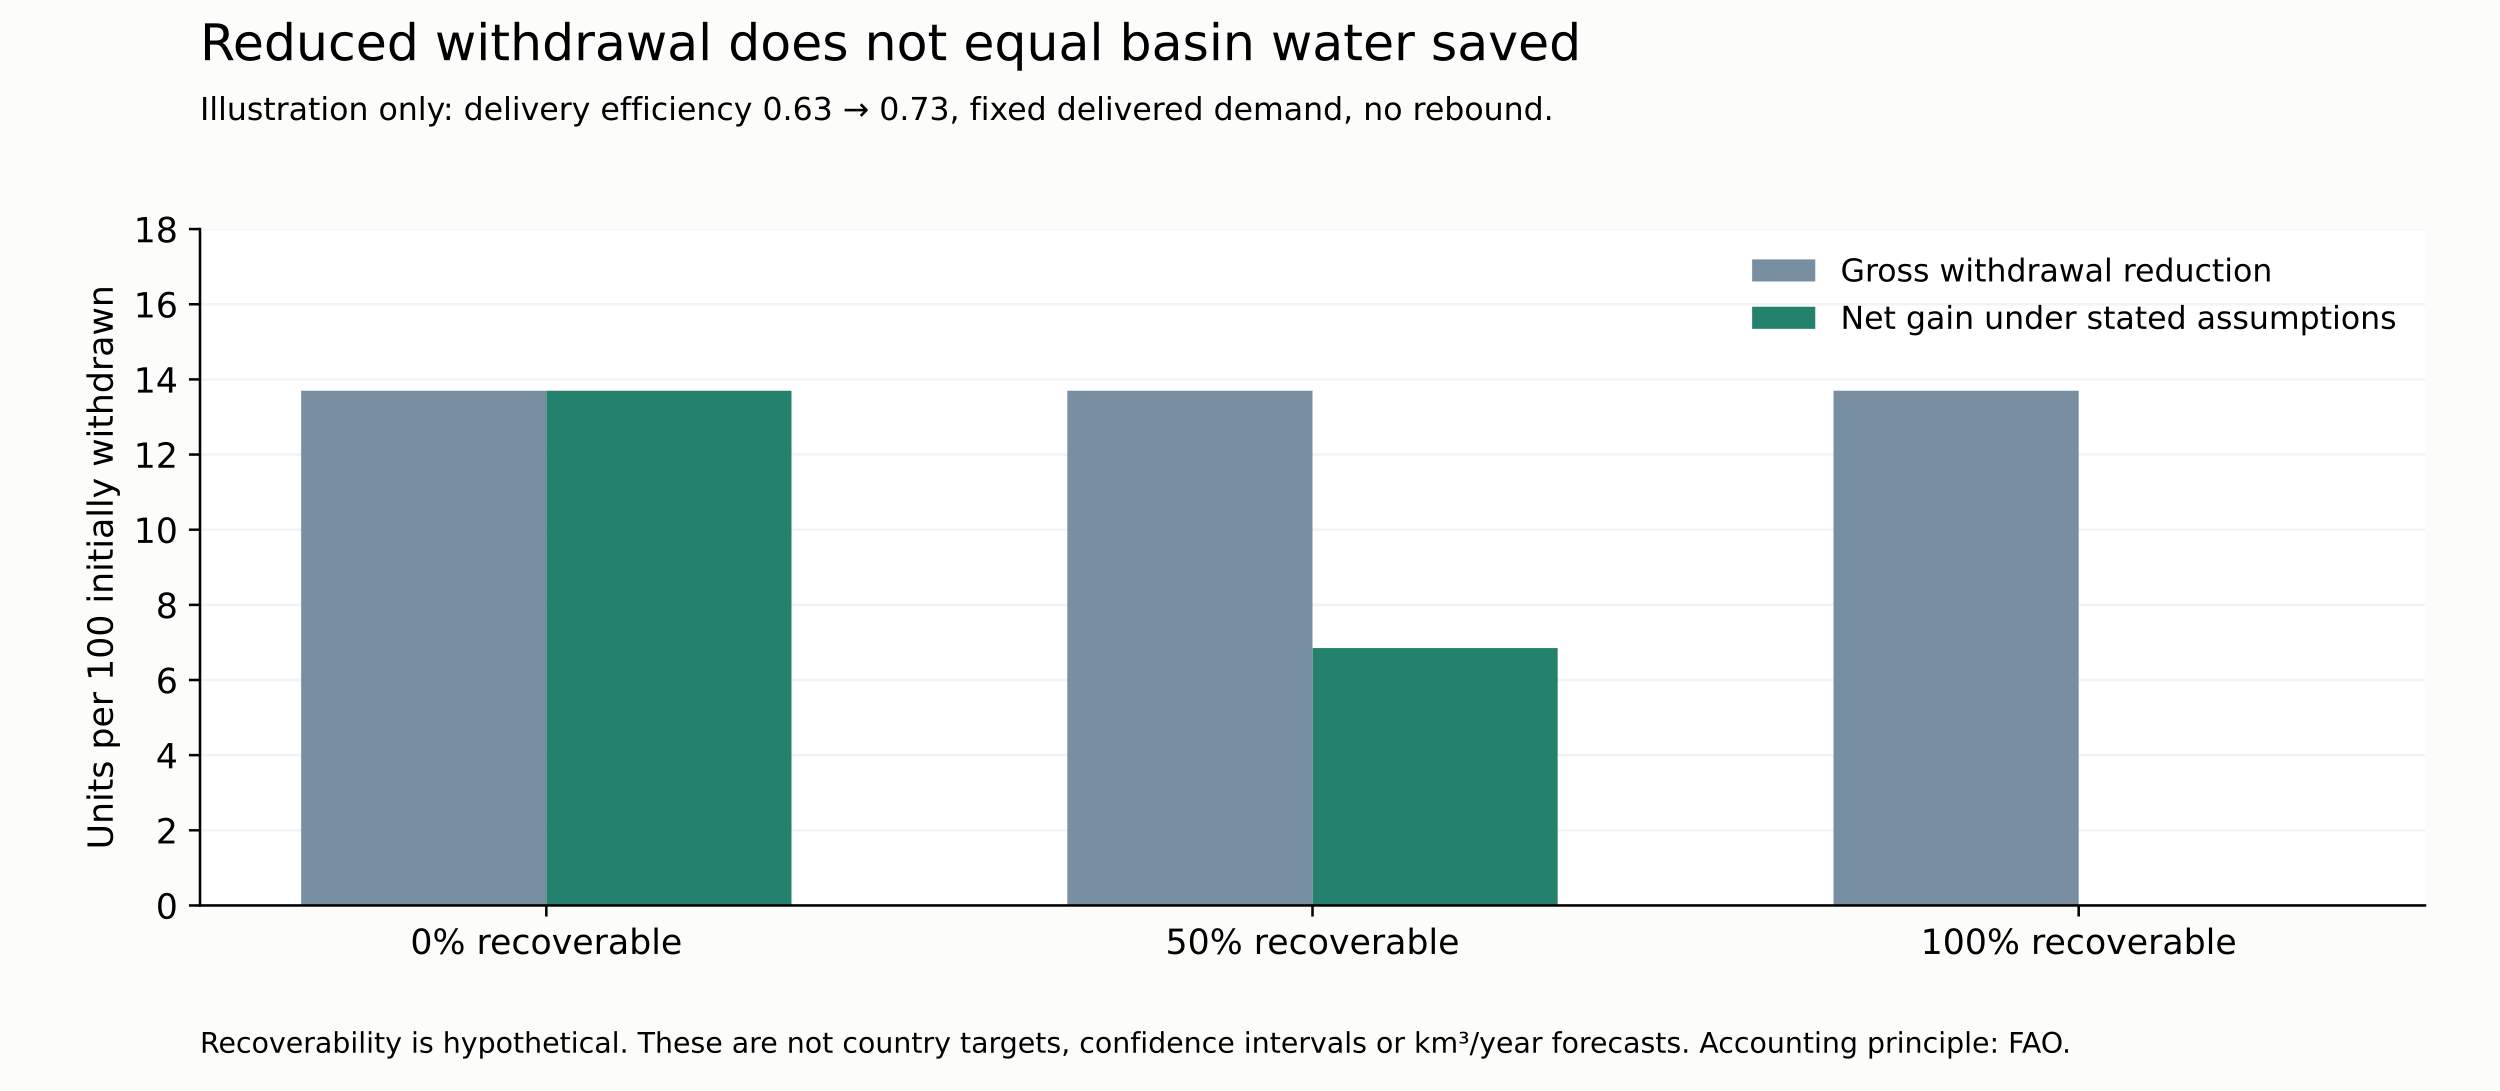
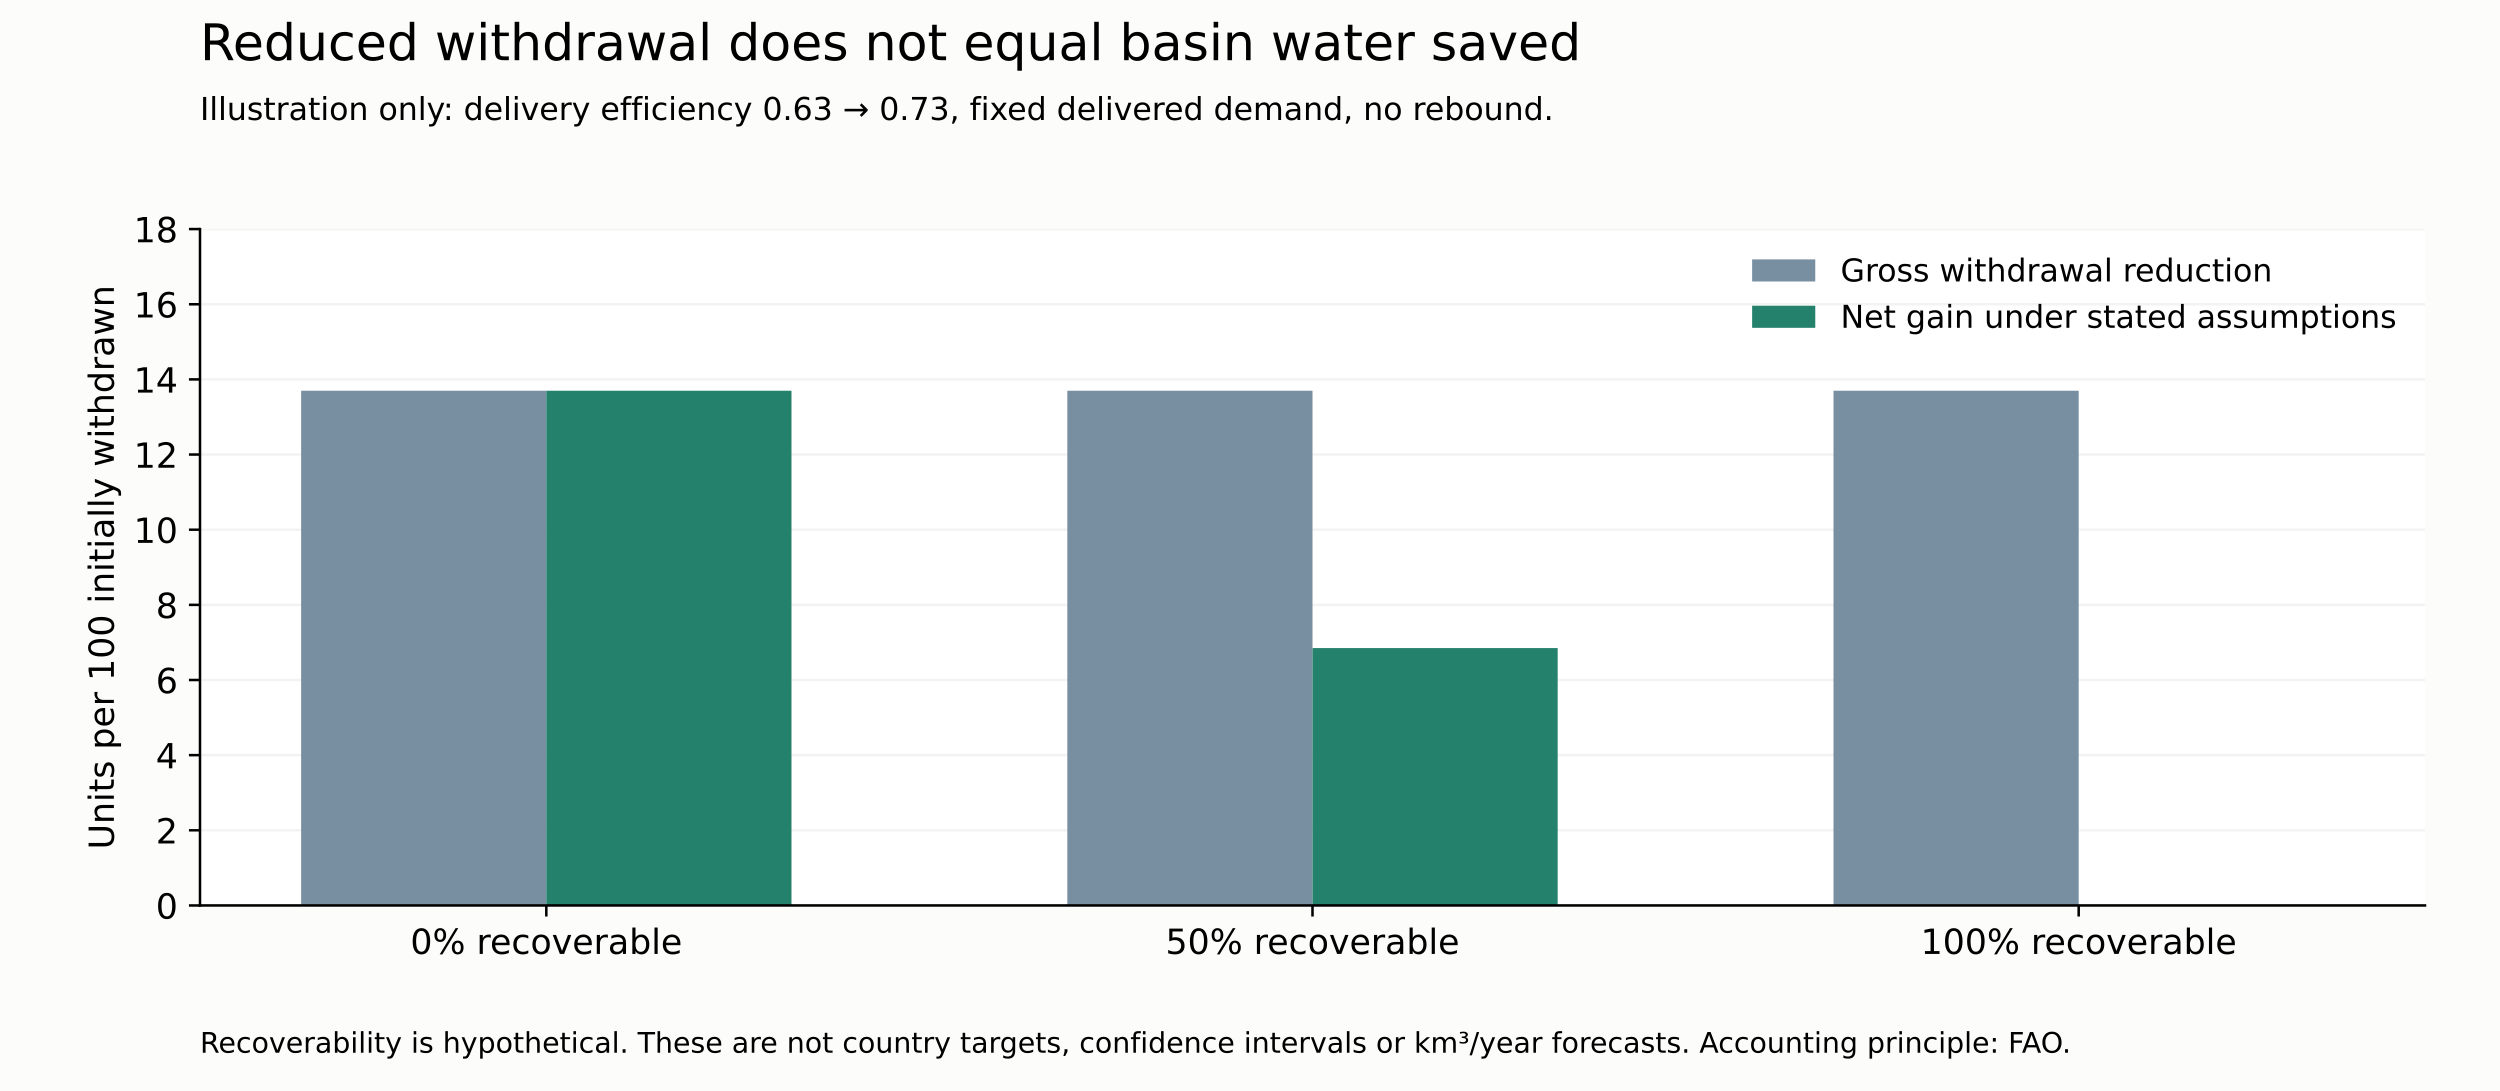
<svg xmlns="http://www.w3.org/2000/svg" xmlns:xlink="http://www.w3.org/1999/xlink" width="792pt" height="345.6pt" viewBox="0 0 792 345.6" version="1.1">
  <defs>
    <style type="text/css">*{stroke-linejoin: round; stroke-linecap: butt}</style>
  </defs>
  <g id="figure_1">
    <g id="patch_1">
      <path d="M 0 345.6  L 792 345.6  L 792 0  L 0 0  z " style="fill: #fcfcfa" />
    </g>
    <g id="axes_1">
      <g id="patch_2">
        <path d="M 63.36 286.848  L 768.24 286.848  L 768.24 72.576  L 63.36 72.576  z " style="fill: #ffffff" />
      </g>
      <g id="matplotlib.axis_1">
        <g id="xtick_1">
          <g id="line2d_1">
            <defs>
              <path id="ma40e6b1be5" d="M 0 0  L 0 3.5  " style="stroke: #000000; stroke-width: 0.8" />
            </defs>
            <g>
              <use xlink:href="#ma40e6b1be5" x="173.073" y="286.848" style="stroke: #000000; stroke-width: 0.8" />
            </g>
          </g>
          <g id="text_1">
            <text style="font-size: 11px; font-family: 'DejaVu Sans'; text-anchor: middle" x="173.073" y="302.206" transform="rotate(-0 173.0727 302.2063)">0% recoverable</text>
          </g>
        </g>
        <g id="xtick_2">
          <g id="line2d_2">
            <g>
              <use xlink:href="#ma40e6b1be5" x="415.8" y="286.848" style="stroke: #000000; stroke-width: 0.8" />
            </g>
          </g>
          <g id="text_2">
            <text style="font-size: 11px; font-family: 'DejaVu Sans'; text-anchor: middle" x="415.8" y="302.206" transform="rotate(-0 415.8 302.2063)">50% recoverable</text>
          </g>
        </g>
        <g id="xtick_3">
          <g id="line2d_3">
            <g>
              <use xlink:href="#ma40e6b1be5" x="658.527" y="286.848" style="stroke: #000000; stroke-width: 0.8" />
            </g>
          </g>
          <g id="text_3">
            <text style="font-size: 11px; font-family: 'DejaVu Sans'; text-anchor: middle" x="658.527" y="302.206" transform="rotate(-0 658.5273 302.2063)">100% recoverable</text>
          </g>
        </g>
      </g>
      <g id="matplotlib.axis_2">
        <g id="ytick_1">
          <g id="line2d_4">
-             <path d="M 63.36 286.848  L 768.24 286.848  " clip-path="url(#p2fe57e71ef)" style="fill: none; stroke: #b0b0b0; stroke-opacity: 0.15; stroke-width: 0.8; stroke-linecap: square" />
+             <path d="M 63.36 286.848  L 768.24 286.848  " clip-path="url(#pd320a5c50b)" style="fill: none; stroke: #b0b0b0; stroke-opacity: 0.15; stroke-width: 0.8; stroke-linecap: square" />
          </g>
          <g id="line2d_5">
            <defs>
              <path id="md8d82b8edd" d="M 0 0  L -3.5 0  " style="stroke: #000000; stroke-width: 0.8" />
            </defs>
            <g>
              <use xlink:href="#md8d82b8edd" x="63.36" y="286.848" style="stroke: #000000; stroke-width: 0.8" />
            </g>
          </g>
          <g id="text_4">
-             <text style="font-size: 11px; font-family: 'DejaVu Sans'; text-anchor: end" x="56.36" y="291.027" transform="rotate(-0 56.36 291.0267)">0</text>
+             <text style="font-size: 11px; font-family: 'DejaVu Sans'; text-anchor: end" x="56.36" y="291.027" transform="rotate(-0 56.36 291.0271)">0</text>
          </g>
        </g>
        <g id="ytick_2">
          <g id="line2d_6">
-             <path d="M 63.36 263.04  L 768.24 263.04  " clip-path="url(#p2fe57e71ef)" style="fill: none; stroke: #b0b0b0; stroke-opacity: 0.15; stroke-width: 0.8; stroke-linecap: square" />
+             <path d="M 63.36 263.04  L 768.24 263.04  " clip-path="url(#pd320a5c50b)" style="fill: none; stroke: #b0b0b0; stroke-opacity: 0.15; stroke-width: 0.8; stroke-linecap: square" />
          </g>
          <g id="line2d_7">
            <g>
              <use xlink:href="#md8d82b8edd" x="63.36" y="263.04" style="stroke: #000000; stroke-width: 0.8" />
            </g>
          </g>
          <g id="text_5">
-             <text style="font-size: 11px; font-family: 'DejaVu Sans'; text-anchor: end" x="56.36" y="267.219" transform="rotate(-0 56.36 267.2187)">2</text>
+             <text style="font-size: 11px; font-family: 'DejaVu Sans'; text-anchor: end" x="56.36" y="267.219" transform="rotate(-0 56.36 267.2191)">2</text>
          </g>
        </g>
        <g id="ytick_3">
          <g id="line2d_8">
-             <path d="M 63.36 239.232  L 768.24 239.232  " clip-path="url(#p2fe57e71ef)" style="fill: none; stroke: #b0b0b0; stroke-opacity: 0.15; stroke-width: 0.8; stroke-linecap: square" />
+             <path d="M 63.36 239.232  L 768.24 239.232  " clip-path="url(#pd320a5c50b)" style="fill: none; stroke: #b0b0b0; stroke-opacity: 0.15; stroke-width: 0.8; stroke-linecap: square" />
          </g>
          <g id="line2d_9">
            <g>
              <use xlink:href="#md8d82b8edd" x="63.36" y="239.232" style="stroke: #000000; stroke-width: 0.8" />
            </g>
          </g>
          <g id="text_6">
-             <text style="font-size: 11px; font-family: 'DejaVu Sans'; text-anchor: end" x="56.36" y="243.411" transform="rotate(-0 56.36 243.4107)">4</text>
+             <text style="font-size: 11px; font-family: 'DejaVu Sans'; text-anchor: end" x="56.36" y="243.411" transform="rotate(-0 56.36 243.4111)">4</text>
          </g>
        </g>
        <g id="ytick_4">
          <g id="line2d_10">
-             <path d="M 63.36 215.424  L 768.24 215.424  " clip-path="url(#p2fe57e71ef)" style="fill: none; stroke: #b0b0b0; stroke-opacity: 0.15; stroke-width: 0.8; stroke-linecap: square" />
+             <path d="M 63.36 215.424  L 768.24 215.424  " clip-path="url(#pd320a5c50b)" style="fill: none; stroke: #b0b0b0; stroke-opacity: 0.15; stroke-width: 0.8; stroke-linecap: square" />
          </g>
          <g id="line2d_11">
            <g>
              <use xlink:href="#md8d82b8edd" x="63.36" y="215.424" style="stroke: #000000; stroke-width: 0.8" />
            </g>
          </g>
          <g id="text_7">
-             <text style="font-size: 11px; font-family: 'DejaVu Sans'; text-anchor: end" x="56.36" y="219.603" transform="rotate(-0 56.36 219.6027)">6</text>
+             <text style="font-size: 11px; font-family: 'DejaVu Sans'; text-anchor: end" x="56.36" y="219.603" transform="rotate(-0 56.36 219.6031)">6</text>
          </g>
        </g>
        <g id="ytick_5">
          <g id="line2d_12">
-             <path d="M 63.36 191.616  L 768.24 191.616  " clip-path="url(#p2fe57e71ef)" style="fill: none; stroke: #b0b0b0; stroke-opacity: 0.15; stroke-width: 0.8; stroke-linecap: square" />
+             <path d="M 63.36 191.616  L 768.24 191.616  " clip-path="url(#pd320a5c50b)" style="fill: none; stroke: #b0b0b0; stroke-opacity: 0.15; stroke-width: 0.8; stroke-linecap: square" />
          </g>
          <g id="line2d_13">
            <g>
              <use xlink:href="#md8d82b8edd" x="63.36" y="191.616" style="stroke: #000000; stroke-width: 0.8" />
            </g>
          </g>
          <g id="text_8">
-             <text style="font-size: 11px; font-family: 'DejaVu Sans'; text-anchor: end" x="56.36" y="195.795" transform="rotate(-0 56.36 195.7947)">8</text>
+             <text style="font-size: 11px; font-family: 'DejaVu Sans'; text-anchor: end" x="56.36" y="195.795" transform="rotate(-0 56.36 195.7951)">8</text>
          </g>
        </g>
        <g id="ytick_6">
          <g id="line2d_14">
-             <path d="M 63.36 167.808  L 768.24 167.808  " clip-path="url(#p2fe57e71ef)" style="fill: none; stroke: #b0b0b0; stroke-opacity: 0.15; stroke-width: 0.8; stroke-linecap: square" />
+             <path d="M 63.36 167.808  L 768.24 167.808  " clip-path="url(#pd320a5c50b)" style="fill: none; stroke: #b0b0b0; stroke-opacity: 0.15; stroke-width: 0.8; stroke-linecap: square" />
          </g>
          <g id="line2d_15">
            <g>
              <use xlink:href="#md8d82b8edd" x="63.36" y="167.808" style="stroke: #000000; stroke-width: 0.8" />
            </g>
          </g>
          <g id="text_9">
-             <text style="font-size: 11px; font-family: 'DejaVu Sans'; text-anchor: end" x="56.36" y="171.987" transform="rotate(-0 56.36 171.9867)">10</text>
+             <text style="font-size: 11px; font-family: 'DejaVu Sans'; text-anchor: end" x="56.36" y="171.987" transform="rotate(-0 56.36 171.9871)">10</text>
          </g>
        </g>
        <g id="ytick_7">
          <g id="line2d_16">
-             <path d="M 63.36 144  L 768.24 144  " clip-path="url(#p2fe57e71ef)" style="fill: none; stroke: #b0b0b0; stroke-opacity: 0.15; stroke-width: 0.8; stroke-linecap: square" />
+             <path d="M 63.36 144  L 768.24 144  " clip-path="url(#pd320a5c50b)" style="fill: none; stroke: #b0b0b0; stroke-opacity: 0.15; stroke-width: 0.8; stroke-linecap: square" />
          </g>
          <g id="line2d_17">
            <g>
              <use xlink:href="#md8d82b8edd" x="63.36" y="144" style="stroke: #000000; stroke-width: 0.8" />
            </g>
          </g>
          <g id="text_10">
-             <text style="font-size: 11px; font-family: 'DejaVu Sans'; text-anchor: end" x="56.36" y="148.179" transform="rotate(-0 56.36 148.1787)">12</text>
+             <text style="font-size: 11px; font-family: 'DejaVu Sans'; text-anchor: end" x="56.36" y="148.179" transform="rotate(-0 56.36 148.1791)">12</text>
          </g>
        </g>
        <g id="ytick_8">
          <g id="line2d_18">
-             <path d="M 63.36 120.192  L 768.24 120.192  " clip-path="url(#p2fe57e71ef)" style="fill: none; stroke: #b0b0b0; stroke-opacity: 0.15; stroke-width: 0.8; stroke-linecap: square" />
+             <path d="M 63.36 120.192  L 768.24 120.192  " clip-path="url(#pd320a5c50b)" style="fill: none; stroke: #b0b0b0; stroke-opacity: 0.15; stroke-width: 0.8; stroke-linecap: square" />
          </g>
          <g id="line2d_19">
            <g>
              <use xlink:href="#md8d82b8edd" x="63.36" y="120.192" style="stroke: #000000; stroke-width: 0.8" />
            </g>
          </g>
          <g id="text_11">
-             <text style="font-size: 11px; font-family: 'DejaVu Sans'; text-anchor: end" x="56.36" y="124.371" transform="rotate(-0 56.36 124.3707)">14</text>
+             <text style="font-size: 11px; font-family: 'DejaVu Sans'; text-anchor: end" x="56.36" y="124.371" transform="rotate(-0 56.36 124.3711)">14</text>
          </g>
        </g>
        <g id="ytick_9">
          <g id="line2d_20">
-             <path d="M 63.36 96.384  L 768.24 96.384  " clip-path="url(#p2fe57e71ef)" style="fill: none; stroke: #b0b0b0; stroke-opacity: 0.15; stroke-width: 0.8; stroke-linecap: square" />
+             <path d="M 63.36 96.384  L 768.24 96.384  " clip-path="url(#pd320a5c50b)" style="fill: none; stroke: #b0b0b0; stroke-opacity: 0.15; stroke-width: 0.8; stroke-linecap: square" />
          </g>
          <g id="line2d_21">
            <g>
              <use xlink:href="#md8d82b8edd" x="63.36" y="96.384" style="stroke: #000000; stroke-width: 0.8" />
            </g>
          </g>
          <g id="text_12">
-             <text style="font-size: 11px; font-family: 'DejaVu Sans'; text-anchor: end" x="56.36" y="100.563" transform="rotate(-0 56.36 100.5627)">16</text>
+             <text style="font-size: 11px; font-family: 'DejaVu Sans'; text-anchor: end" x="56.36" y="100.563" transform="rotate(-0 56.36 100.5631)">16</text>
          </g>
        </g>
        <g id="ytick_10">
          <g id="line2d_22">
-             <path d="M 63.36 72.576  L 768.24 72.576  " clip-path="url(#p2fe57e71ef)" style="fill: none; stroke: #b0b0b0; stroke-opacity: 0.15; stroke-width: 0.8; stroke-linecap: square" />
+             <path d="M 63.36 72.576  L 768.24 72.576  " clip-path="url(#pd320a5c50b)" style="fill: none; stroke: #b0b0b0; stroke-opacity: 0.15; stroke-width: 0.8; stroke-linecap: square" />
          </g>
          <g id="line2d_23">
            <g>
              <use xlink:href="#md8d82b8edd" x="63.36" y="72.576" style="stroke: #000000; stroke-width: 0.8" />
            </g>
          </g>
          <g id="text_13">
-             <text style="font-size: 11px; font-family: 'DejaVu Sans'; text-anchor: end" x="56.36" y="76.755" transform="rotate(-0 56.36 76.75471)">18</text>
+             <text style="font-size: 11px; font-family: 'DejaVu Sans'; text-anchor: end" x="56.36" y="76.755" transform="rotate(-0 56.36 76.75514)">18</text>
          </g>
        </g>
        <g id="text_14">
-           <text style="font-size: 11px; font-family: 'DejaVu Sans'; text-anchor: middle" x="35.72" y="179.712" transform="rotate(-90 35.71992 179.712)">Units per 100 initially withdrawn</text>
+           <text style="font-size: 11px; font-family: 'DejaVu Sans'; text-anchor: middle" x="36.075" y="179.712" transform="rotate(-90 36.07484 179.712)">Units per 100 initially withdrawn</text>
        </g>
      </g>
      <g id="patch_3">
-         <path d="M 95.4 286.848  L 173.073 286.848  L 173.073 123.78  L 95.4 123.78  z " clip-path="url(#p2fe57e71ef)" style="fill: #788fa2" />
+         <path d="M 95.4 286.848  L 173.073 286.848  L 173.073 123.78  L 95.4 123.78  z " clip-path="url(#pd320a5c50b)" style="fill: #788fa2" />
      </g>
      <g id="patch_4">
-         <path d="M 338.127 286.848  L 415.8 286.848  L 415.8 123.78  L 338.127 123.78  z " clip-path="url(#p2fe57e71ef)" style="fill: #788fa2" />
+         <path d="M 338.127 286.848  L 415.8 286.848  L 415.8 123.78  L 338.127 123.78  z " clip-path="url(#pd320a5c50b)" style="fill: #788fa2" />
      </g>
      <g id="patch_5">
-         <path d="M 580.855 286.848  L 658.527 286.848  L 658.527 123.78  L 580.855 123.78  z " clip-path="url(#p2fe57e71ef)" style="fill: #788fa2" />
+         <path d="M 580.855 286.848  L 658.527 286.848  L 658.527 123.78  L 580.855 123.78  z " clip-path="url(#pd320a5c50b)" style="fill: #788fa2" />
      </g>
      <g id="patch_6">
-         <path d="M 173.073 286.848  L 250.745 286.848  L 250.745 123.78  L 173.073 123.78  z " clip-path="url(#p2fe57e71ef)" style="fill: #24816b" />
+         <path d="M 173.073 286.848  L 250.745 286.848  L 250.745 123.78  L 173.073 123.78  z " clip-path="url(#pd320a5c50b)" style="fill: #24816b" />
      </g>
      <g id="patch_7">
-         <path d="M 415.8 286.848  L 493.473 286.848  L 493.473 205.314  L 415.8 205.314  z " clip-path="url(#p2fe57e71ef)" style="fill: #24816b" />
+         <path d="M 415.8 286.848  L 493.473 286.848  L 493.473 205.314  L 415.8 205.314  z " clip-path="url(#pd320a5c50b)" style="fill: #24816b" />
      </g>
      <g id="patch_8">
-         <path d="M 658.527 286.848  L 736.2 286.848  L 736.2 286.848  L 658.527 286.848  z " clip-path="url(#p2fe57e71ef)" style="fill: #24816b" />
+         <path d="M 658.527 286.848  L 736.2 286.848  L 736.2 286.848  L 658.527 286.848  z " clip-path="url(#pd320a5c50b)" style="fill: #24816b" />
      </g>
      <g id="patch_9">
        <path d="M 63.36 286.848  L 63.36 72.576  " style="fill: none; stroke: #000000; stroke-width: 0.8; stroke-linejoin: miter; stroke-linecap: square" />
      </g>
      <g id="patch_10">
        <path d="M 63.36 286.848  L 768.24 286.848  " style="fill: none; stroke: #000000; stroke-width: 0.8; stroke-linejoin: miter; stroke-linecap: square" />
      </g>
      <g id="legend_1">
        <g id="patch_11">
          <path d="M 555.076 89.174  L 575.076 89.174  L 575.076 82.174  L 555.076 82.174  z " style="fill: #788fa2" />
        </g>
        <g id="text_15">
          <text style="font-size: 10px; font-family: 'DejaVu Sans'; text-anchor: start" x="583.076" y="89.174" transform="rotate(-0 583.0759 89.17444)">Gross withdrawal reduction</text>
        </g>
        <g id="patch_12">
-           <path d="M 555.076 104.175  L 575.076 104.175  L 575.076 97.175  L 555.076 97.175  z " style="fill: #24816b" />
+           <path d="M 555.076 103.853  L 575.076 103.853  L 575.076 96.853  L 555.076 96.853  z " style="fill: #24816b" />
        </g>
        <g id="text_16">
-           <text style="font-size: 10px; font-family: 'DejaVu Sans'; text-anchor: start" x="583.076" y="104.175" transform="rotate(-0 583.0759 104.1752)">Net gain under stated assumptions</text>
+           <text style="font-size: 10px; font-family: 'DejaVu Sans'; text-anchor: start" x="583.076" y="103.853" transform="rotate(-0 583.0759 103.8526)">Net gain under stated assumptions</text>
        </g>
      </g>
    </g>
    <g id="text_17">
      <text style="font-size: 16px; font-family: 'DejaVu Sans'; text-anchor: start" x="63.36" y="19.07" transform="rotate(-0 63.36 19.0695)">Reduced withdrawal does not equal basin water saved</text>
    </g>
    <g id="text_18">
      <text style="font-size: 10px; font-family: 'DejaVu Sans'; text-anchor: start" x="63.36" y="38.016" transform="rotate(-0 63.36 38.016)">Illustration only: delivery efficiency 0.63 → 0.73, fixed delivered demand, no rebound.</text>
    </g>
    <g id="text_19">
      <text style="font-size: 9px; font-family: 'DejaVu Sans'; text-anchor: start" x="63.36" y="333.504" transform="rotate(-0 63.36 333.504)">Recoverability is hypothetical. These are not country targets, confidence intervals or km³/year forecasts. Accounting principle: FAO.</text>
    </g>
  </g>
  <defs>
-     <clipPath id="p2fe57e71ef">
+     <clipPath id="pd320a5c50b">
      <rect x="63.36" y="72.576" width="704.88" height="214.272" />
    </clipPath>
  </defs>
</svg>
